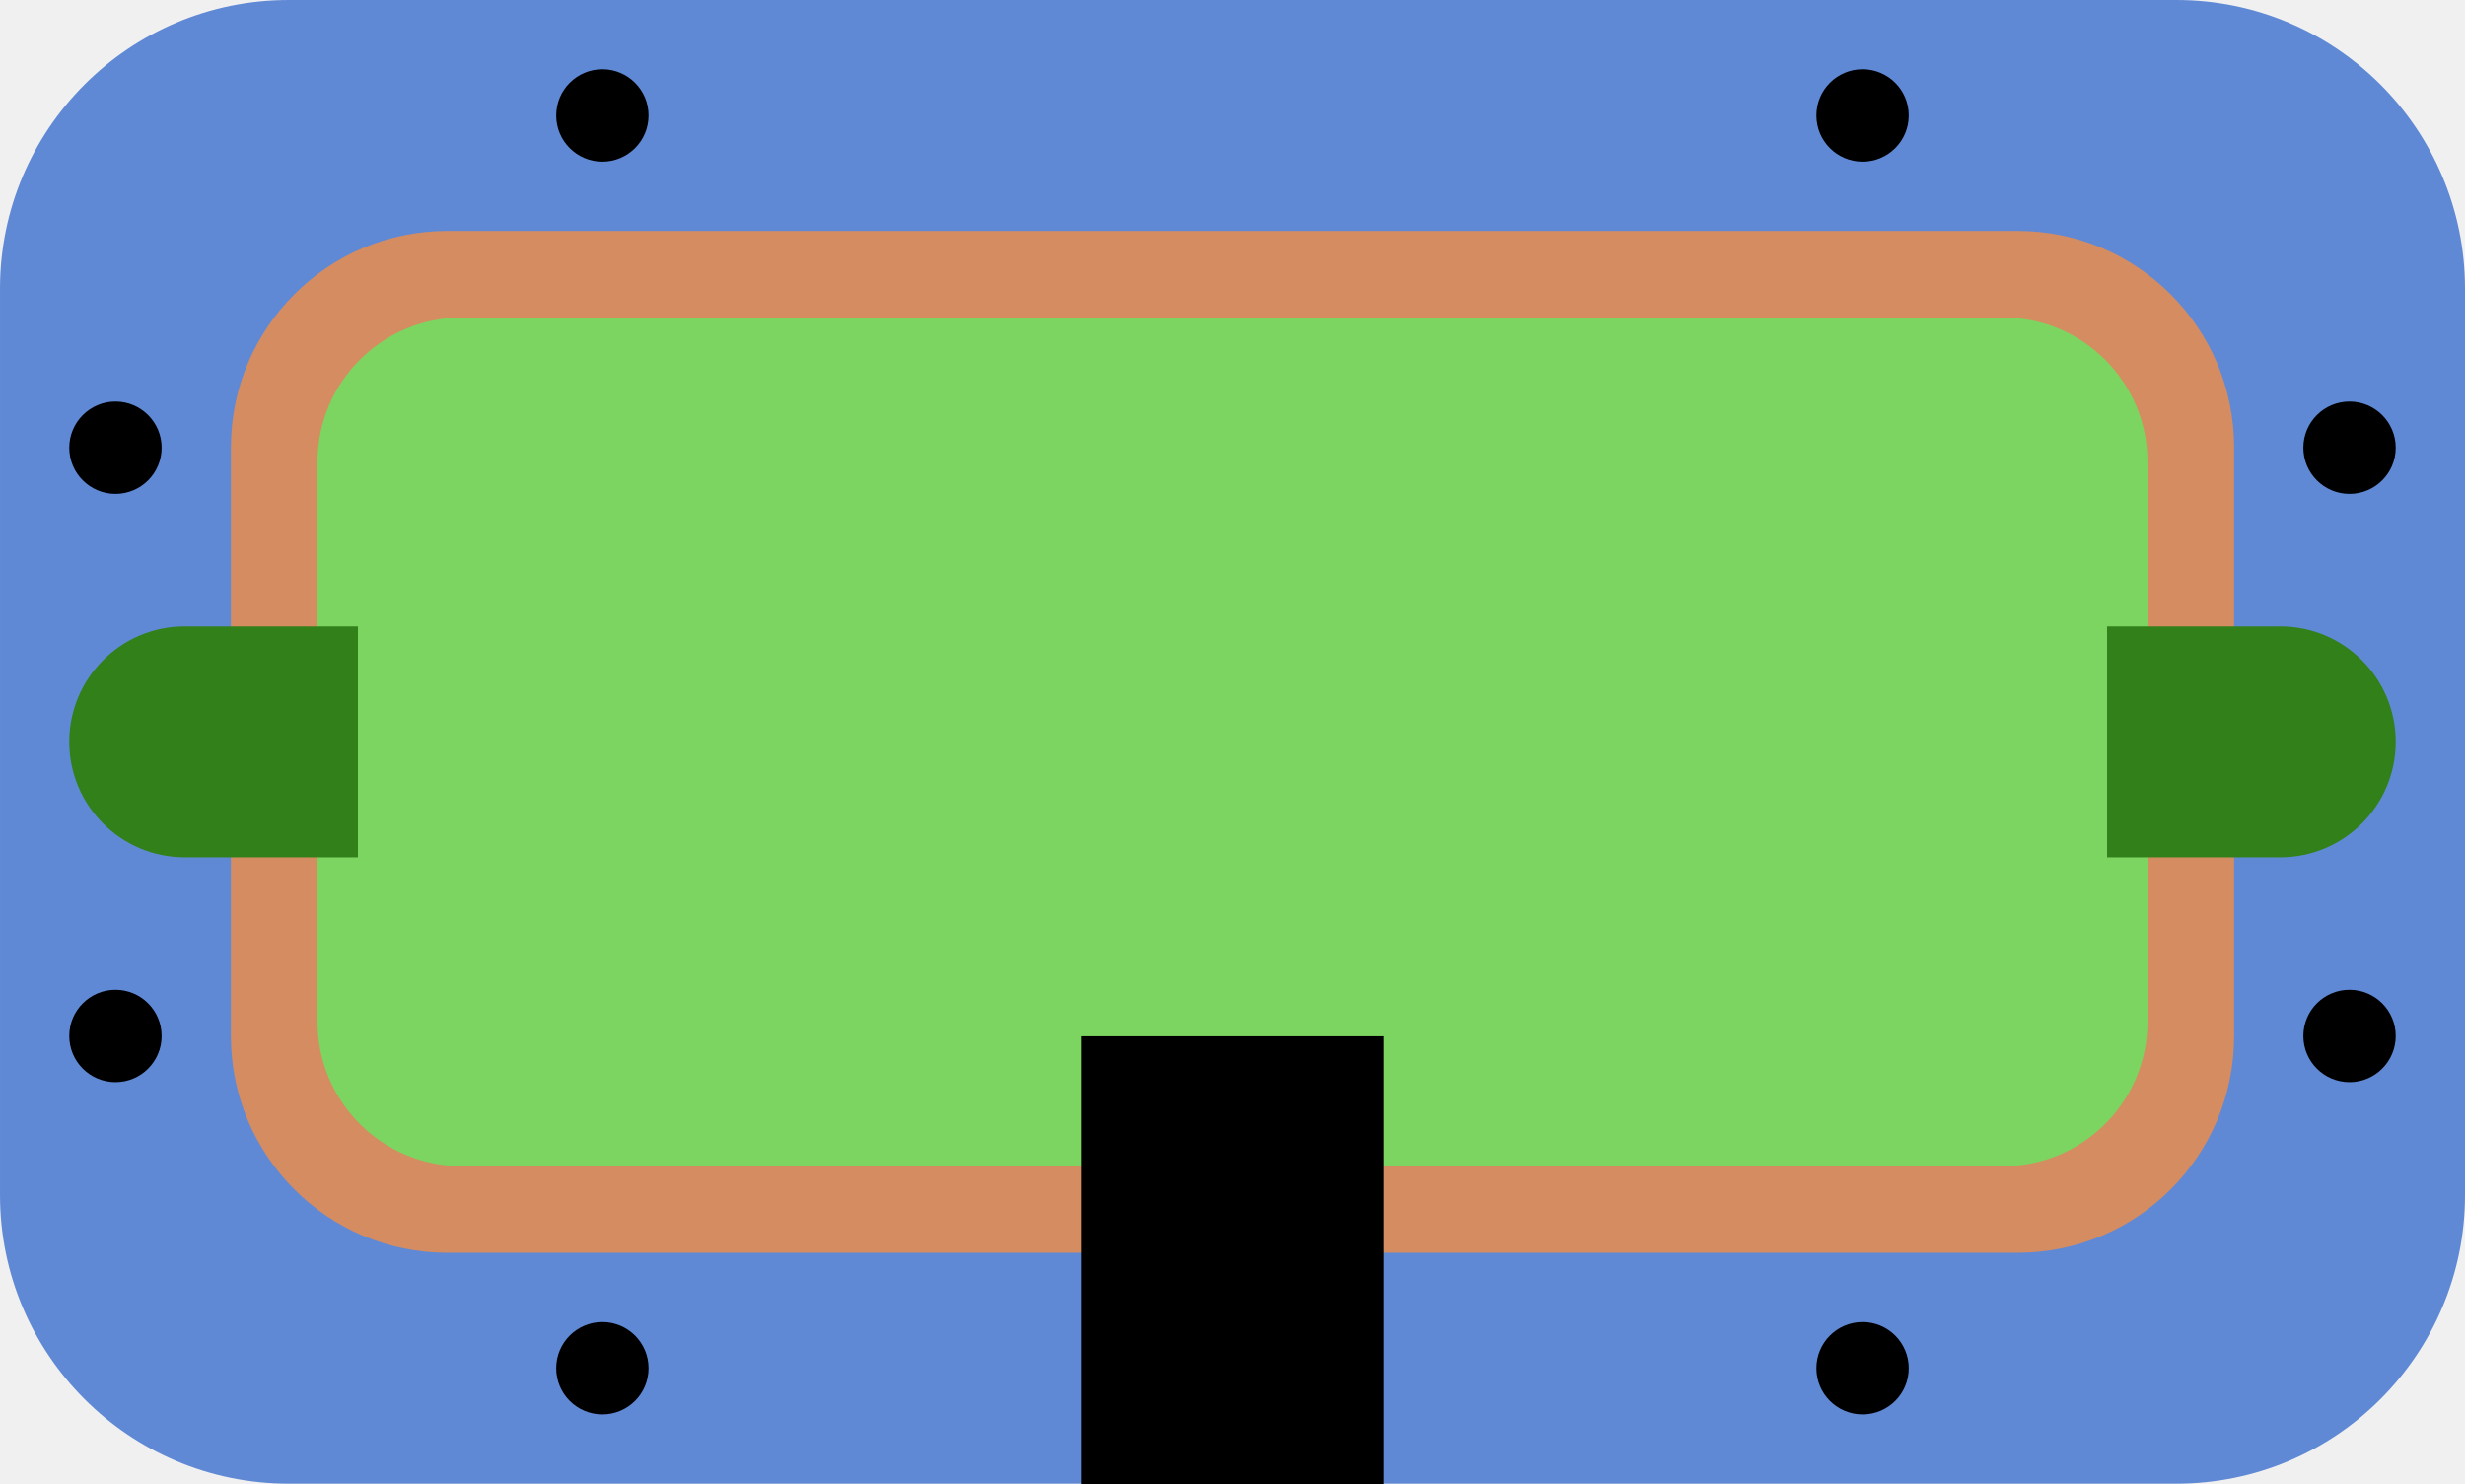
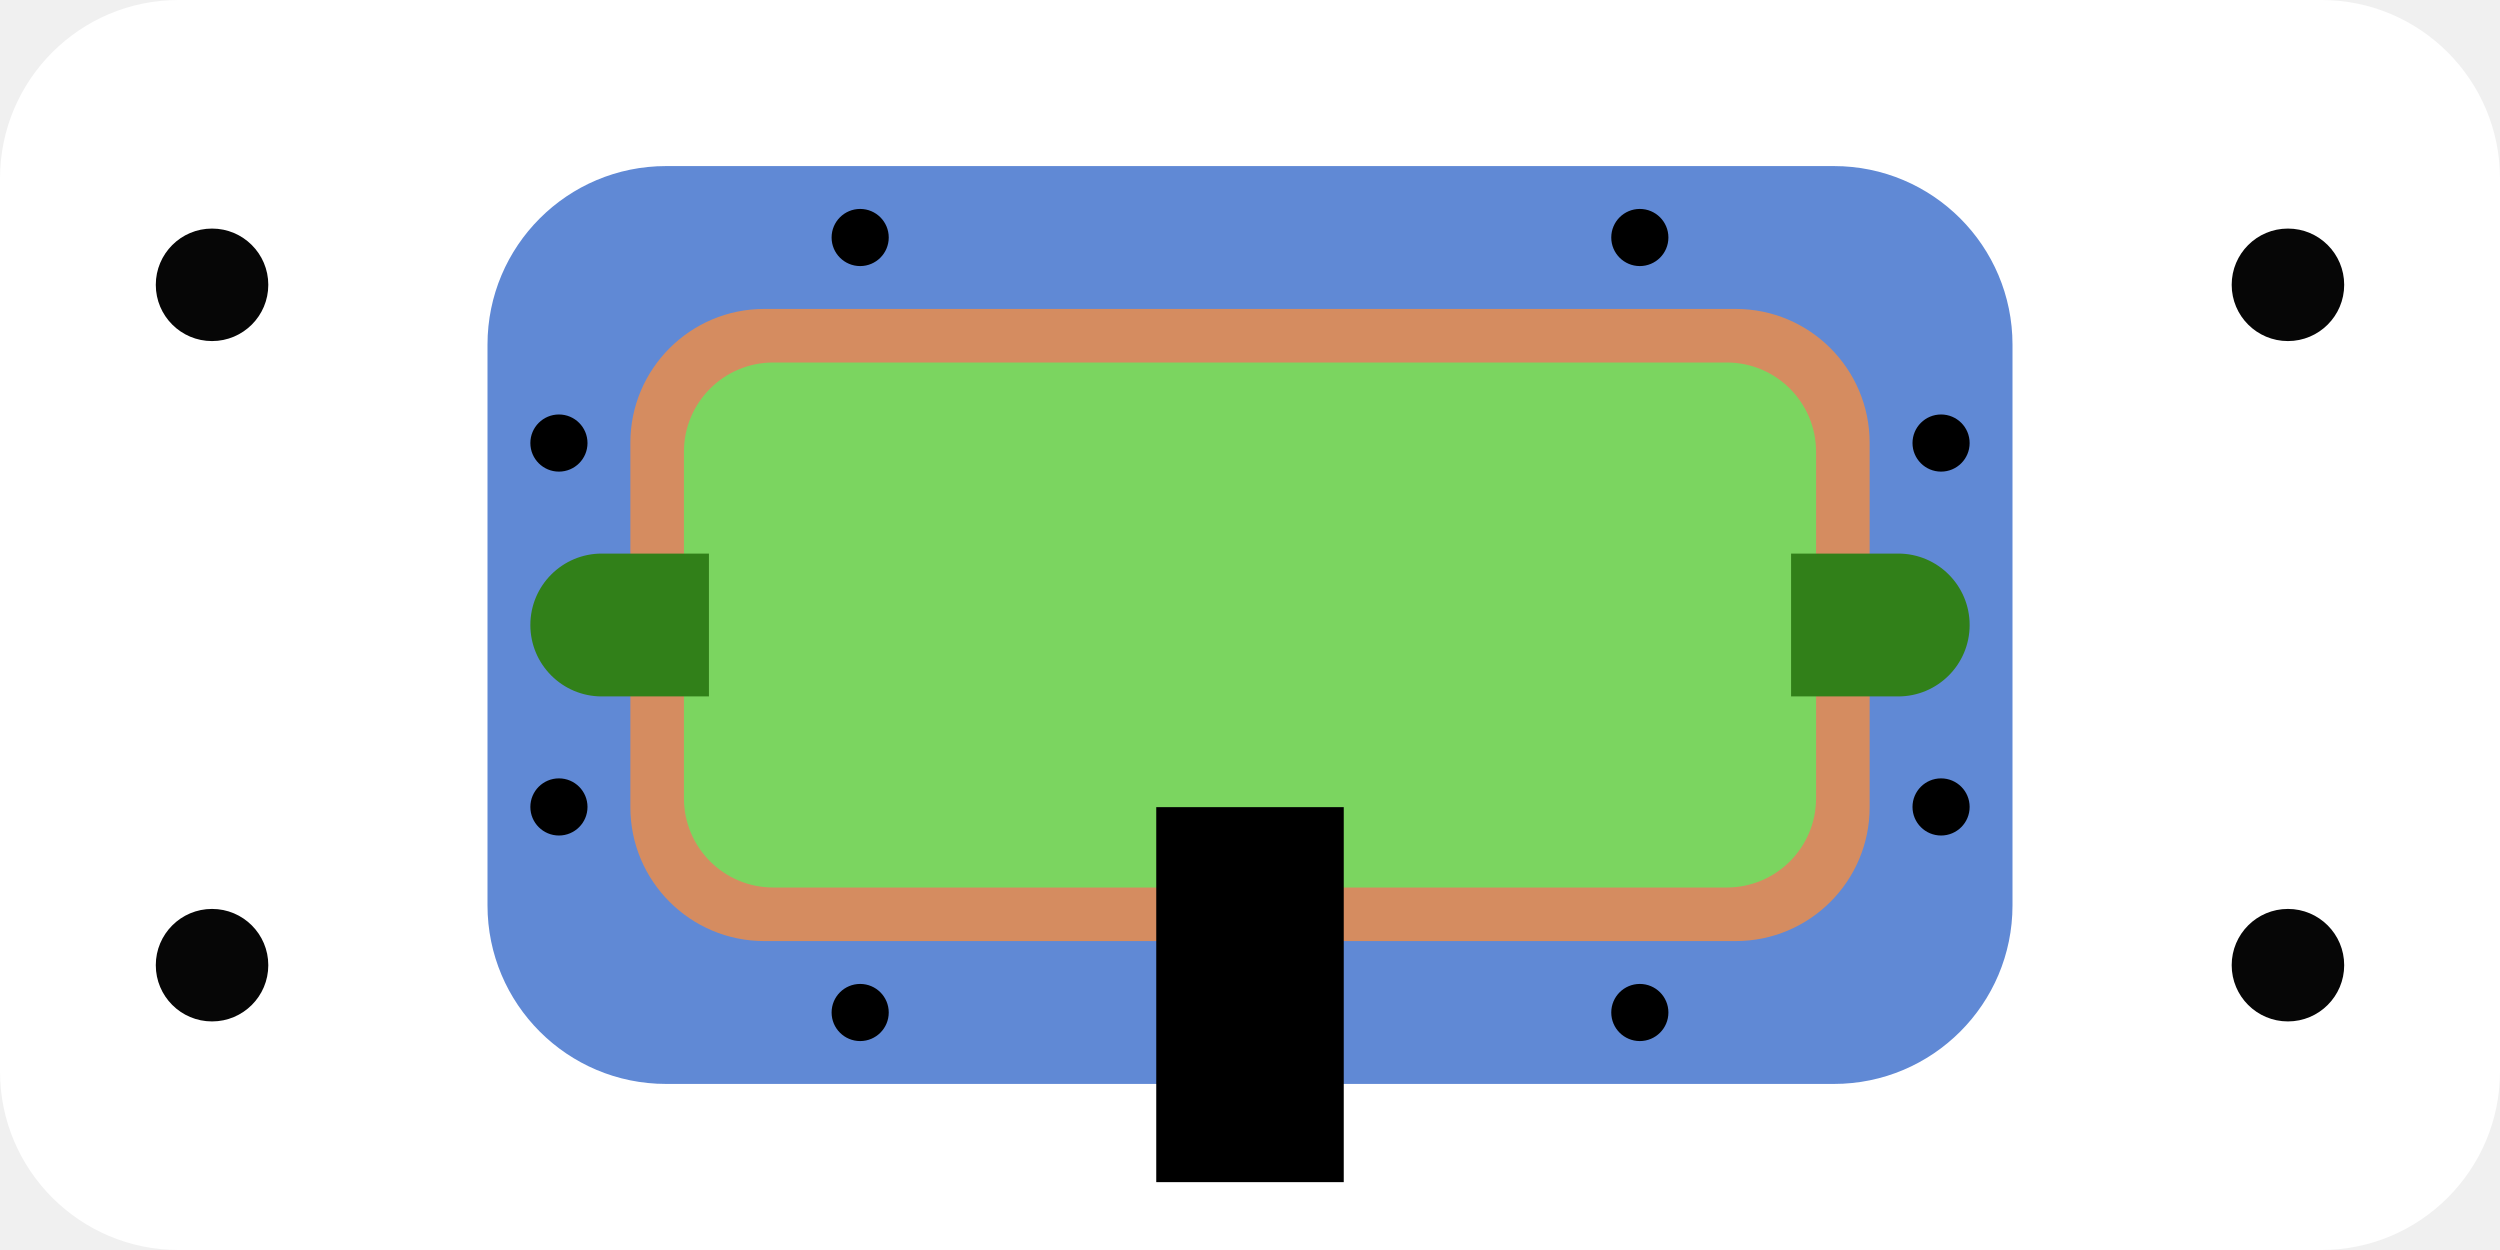
- <svg xmlns="http://www.w3.org/2000/svg" width="85.4mm" height="51.4mm" viewBox="0 0 85.4 51.4" version="1.1" id="svg5">
+ <svg xmlns="http://www.w3.org/2000/svg" width="140mm" height="70mm" viewBox="0 0 140 70" version="1.1" id="svg5">
  <defs id="defs2" />
-   <g id="layer1" transform="translate(-136.1349,-130.9128)">
+   <g id="layer1" transform="translate(-108.8349,-121.6128)">
+     <rect style="fill:#ffffff;fill-opacity:0.996;stroke-width:3.175;stroke-linecap:round;stroke-linejoin:round;stroke-dashoffset:0.4" id="rect1537" width="140" height="70" x="108.835" y="121.613" rx="10" ry="10" />
    <rect style="fill:#6089d5;fill-opacity:1;stroke-width:1.5;stroke-linecap:round;stroke-linejoin:round;stroke-dashoffset:0.4" id="rect846-9-3-7" width="85.4" height="51.4" x="136.135" y="130.913" rx="10" ry="10" />
    <rect style="fill:#d58c60;fill-opacity:1;stroke-width:1.5;stroke-linecap:round;stroke-linejoin:round;stroke-dashoffset:0.4" id="rect846-9-3" width="69.4" height="35.4" x="144.135" y="138.913" rx="7.5" ry="7.5" />
    <rect style="fill:#7bd560;fill-opacity:1;stroke-width:1.5;stroke-linecap:round;stroke-linejoin:round;stroke-dashoffset:0.4" id="rect846-9" width="63.4" height="29.4" x="147.135" y="141.913" rx="5" ry="5" />
    <g id="g1258-7-0-1-1" transform="translate(273.4941,-9.427992)" style="fill:#318019;fill-opacity:1">
      <path id="path1038-1-6-8-8" style="fill:#318019;fill-opacity:1;stroke-width:21.427;stroke-linecap:round;stroke-linejoin:round;stroke-dashoffset:0.4" d="m 315.764,276.643 a 15.118,15.118 0 0 0 -15.119,15.119 15.118,15.118 0 0 0 15.119,15.117 h 22.678 v -30.236 z" transform="matrix(0.2645833,0,0,0.2645833,-214.5049,88.84579)" />
      <path id="path1038-6-5-4-9-1" style="fill:#318019;fill-opacity:1;stroke-width:21.427;stroke-linecap:round;stroke-linejoin:round;stroke-dashoffset:0.4" d="m 567.48,276.643 v 30.236 h 22.678 a 15.118,15.118 0 0 0 15.117,-15.117 15.118,15.118 0 0 0 -15.117,-15.119 z" transform="matrix(0.2645833,0,0,0.2645833,-214.5049,88.84579)" />
    </g>
    <g id="g7539">
      <g id="g5936" transform="translate(0.2363548)">
        <circle style="fill:#000000;fill-opacity:1;stroke-width:1.5;stroke-linecap:round;stroke-linejoin:round;stroke-dashoffset:0.4" id="path5419" cx="156.768" cy="134.913" r="1.6" />
        <circle style="fill:#000000;fill-opacity:1;stroke-width:1.5;stroke-linecap:round;stroke-linejoin:round;stroke-dashoffset:0.4" id="path5419-5" cx="200.429" cy="134.913" r="1.6" />
      </g>
      <g id="g5936-5" transform="rotate(90,181.396,171.0518)">
        <circle style="fill:#000000;fill-opacity:1;stroke-width:1.5;stroke-linecap:round;stroke-linejoin:round;stroke-dashoffset:0.4" id="path5419-56" cx="156.768" cy="134.913" r="1.6" />
        <circle style="fill:#000000;fill-opacity:1;stroke-width:1.5;stroke-linecap:round;stroke-linejoin:round;stroke-dashoffset:0.4" id="path5419-5-1" cx="177.146" cy="134.913" r="1.6" />
      </g>
      <g id="g5936-5-7" transform="rotate(90,142.696,132.3518)">
        <circle style="fill:#000000;fill-opacity:1;stroke-width:1.5;stroke-linecap:round;stroke-linejoin:round;stroke-dashoffset:0.4" id="path5419-56-6" cx="156.768" cy="134.913" r="1.6" />
        <circle style="fill:#000000;fill-opacity:1;stroke-width:1.5;stroke-linecap:round;stroke-linejoin:round;stroke-dashoffset:0.4" id="path5419-5-1-8" cx="177.146" cy="134.913" r="1.6" />
      </g>
      <g id="g5936-3" transform="translate(0.2363548,43.4)">
        <circle style="fill:#000000;fill-opacity:1;stroke-width:1.5;stroke-linecap:round;stroke-linejoin:round;stroke-dashoffset:0.4" id="path5419-8" cx="156.768" cy="134.913" r="1.6" />
        <circle style="fill:#000000;fill-opacity:1;stroke-width:1.5;stroke-linecap:round;stroke-linejoin:round;stroke-dashoffset:0.4" id="path5419-5-6" cx="200.429" cy="134.913" r="1.6" />
      </g>
    </g>
    <rect style="fill:#000000;fill-opacity:1;stroke-width:1.5;stroke-linecap:round;stroke-linejoin:round;stroke-dashoffset:0.4" id="rect7892" width="10.5" height="21" x="173.585" y="166.813" />
+     <g id="g3509" transform="translate(481.4214,122.1118)">
+       <g id="g1471" transform="translate(0,116.25)">
+         <circle r="3.15" cy="-62.699" cx="-360.712" id="path1557" style="opacity:1;vector-effect:none;fill:#060606;fill-opacity:1;stroke:none;stroke-width:0.6;stroke-linecap:round;stroke-linejoin:round;stroke-miterlimit:4;stroke-dasharray:none;stroke-dashoffset:0;stroke-opacity:1" />
+         <circle r="3.15" cy="-62.699" cx="-244.462" id="path1557-4" style="opacity:1;vector-effect:none;fill:#060606;fill-opacity:1;stroke:none;stroke-width:0.6;stroke-linecap:round;stroke-linejoin:round;stroke-miterlimit:4;stroke-dasharray:none;stroke-dashoffset:0;stroke-opacity:1" />
+       </g>
+       <g id="g1482" transform="translate(0,-38.1)">
+         <circle r="3.15" cy="53.551" cx="-360.712" id="path1557-1" style="opacity:1;vector-effect:none;fill:#060606;fill-opacity:1;stroke:none;stroke-width:0.6;stroke-linecap:round;stroke-linejoin:round;stroke-miterlimit:4;stroke-dasharray:none;stroke-dashoffset:0;stroke-opacity:1" />
+         <circle r="3.15" cy="53.551" cx="-244.462" id="path1557-4-4" style="opacity:1;vector-effect:none;fill:#060606;fill-opacity:1;stroke:none;stroke-width:0.6;stroke-linecap:round;stroke-linejoin:round;stroke-miterlimit:4;stroke-dasharray:none;stroke-dashoffset:0;stroke-opacity:1" />
+       </g>
+     </g>
  </g>
</svg>
